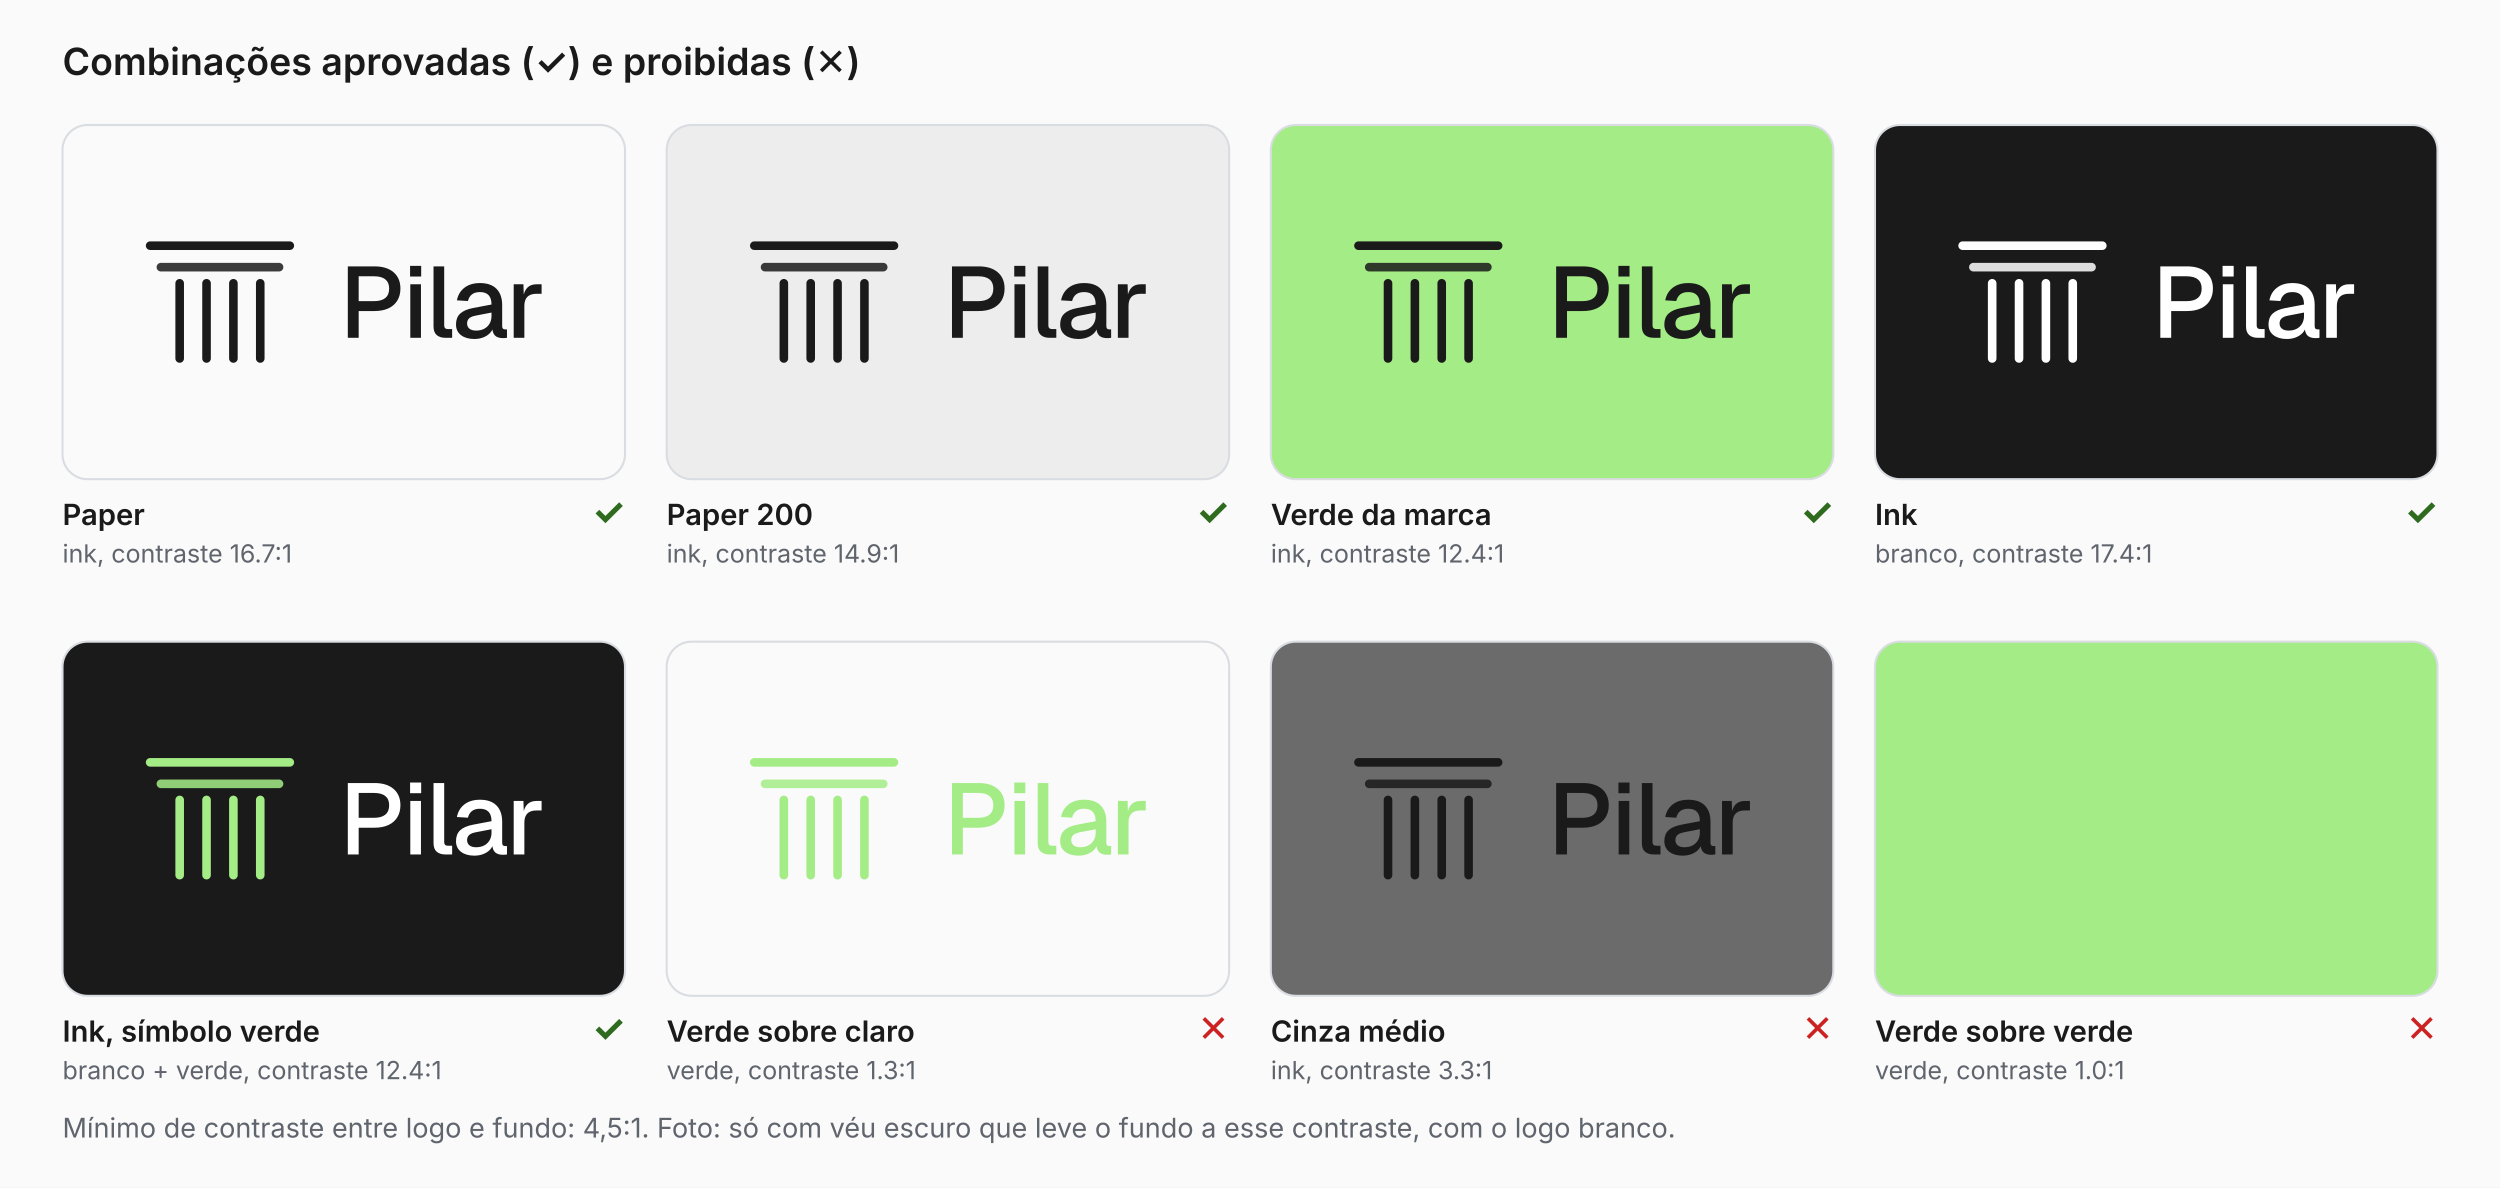
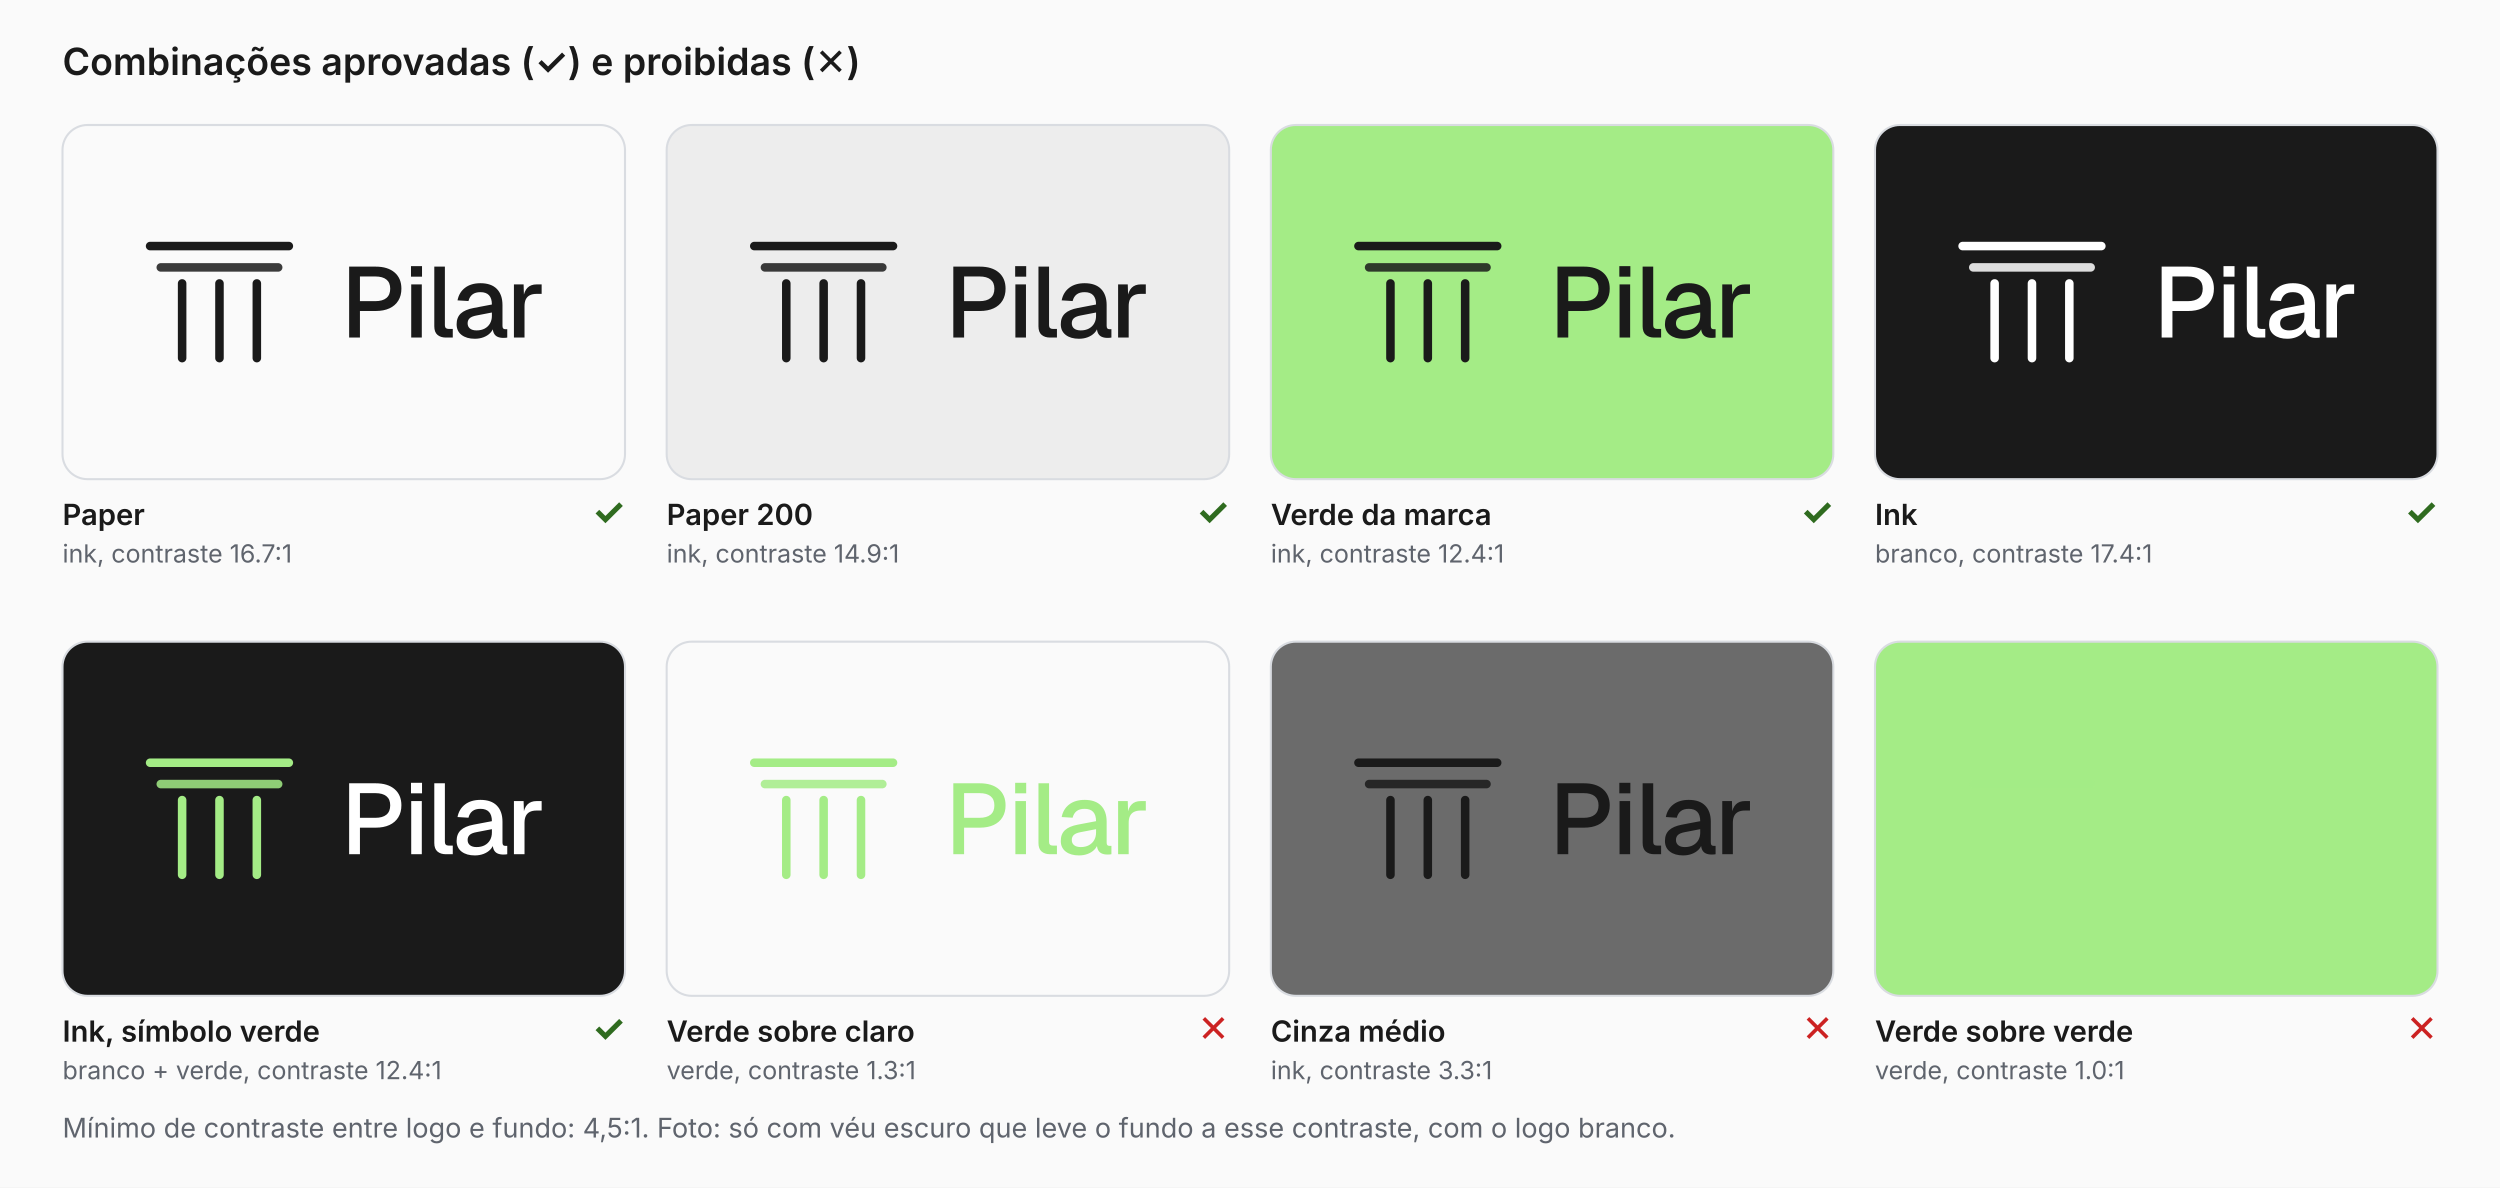
<svg xmlns="http://www.w3.org/2000/svg" viewBox="0 0 1200 570" width="1200" height="570" role="img" aria-label="Fundos permitidos e proibidos">
  <rect width="1200" height="570" fill="#FAFAFA" />
  <rect x="30" y="60" width="270" height="170" rx="12" fill="#FAFAFA" stroke="#D9DCE1" />
-   <g transform="translate(70.00 115.86) scale(0.4828)">
+   <g transform="translate(70.00 116.06) scale(0.4796)">
    <g stroke="#1A1A1A" stroke-width="8.545" stroke-linecap="round" fill="none">
      <path d="M4.273 4.273H143.131" />
      <path d="M14.954 25.635H132.45" stroke-opacity="0.85" />
-       <path d="M33.646 41.658V116.427" />
-       <path d="M60.35 41.658V116.427" />
-       <path d="M87.054 41.658V116.427" />
-       <path d="M113.757 41.658V116.427" />
+       <path d="M36.317 41.658V116.427" />
+       <path d="M73.702 41.658V116.427" />
+       <path d="M111.087 41.658V116.427" />
    </g>
-     <path d="M8.6 0V-71H35.08Q47.28 -71 54.09 -65.14Q60.9 -59.28 60.9 -48.94Q60.9 -42.02 57.81 -36.97Q54.72 -31.92 48.95 -29.25Q43.18 -26.58 35.08 -26.58H19.4V0ZM19.4 -36.44H34.78Q42.1 -36.44 45.9 -39.59Q49.7 -42.74 49.7 -48.94Q49.7 -54.98 45.91 -58.06Q42.12 -61.14 34.78 -61.14H19.4Z M70.72 0V-53.2H81.32V0ZM70.5 -60.92V-71.48H81.54V-60.92Z M105.42 0Q100.18 0 97 -2.7Q93.82 -5.4 93.82 -11.32V-71H104.42V-12.32Q104.42 -10.48 105.36 -9.57Q106.3 -8.66 108.06 -8.66H112.32V0Z M134.38 1.2Q126.12 1.2 121.14 -2.62Q116.16 -6.44 116.16 -13.28Q116.16 -20.16 120.31 -24.05Q124.46 -27.94 133.18 -29.6L151.46 -33.08Q151.46 -39.28 148.58 -42.36Q145.7 -45.44 140.02 -45.44Q134.94 -45.44 132.01 -43.15Q129.08 -40.86 128.02 -36.54L117.06 -37.22Q118.58 -45.18 124.56 -49.79Q130.54 -54.4 140.02 -54.4Q150.82 -54.4 156.44 -48.66Q162.06 -42.92 162.06 -32.52V-11.84Q162.06 -9.88 162.75 -9.12Q163.44 -8.36 164.94 -8.36H166.84V0Q166.34 0.14 165.22 0.23Q164.1 0.32 162.92 0.32Q159.46 0.32 157.04 -0.8Q154.62 -1.92 153.4 -4.45Q152.18 -6.98 152.18 -11.28L153.26 -10.8Q152.48 -7.34 149.82 -4.6Q147.16 -1.86 143.15 -0.33Q139.14 1.2 134.38 1.2ZM136.1 -7.16Q140.88 -7.16 144.31 -9.02Q147.74 -10.88 149.6 -14.17Q151.46 -17.46 151.46 -21.68V-25.08L135.94 -22.08Q131.12 -21.16 129.15 -19.25Q127.18 -17.34 127.18 -14.28Q127.18 -10.9 129.54 -9.03Q131.9 -7.16 136.1 -7.16Z M173.52 0V-53.2H183.2L183.64 -39.08L182.72 -39.36Q183.82 -46.6 187.16 -49.9Q190.5 -53.2 196.18 -53.2H201.26V-43.72H196.22Q192.16 -43.72 189.49 -42.39Q186.82 -41.06 185.47 -38.36Q184.12 -35.66 184.12 -31.38V0Z" transform="translate(192.211 95.850)" fill="#1A1A1A" />
+     <path d="M8.6 0V-71H35.08Q47.28 -71 54.09 -65.14Q60.9 -59.28 60.9 -48.94Q60.9 -42.02 57.81 -36.97Q54.72 -31.92 48.95 -29.25Q43.18 -26.58 35.08 -26.58H19.4V0ZM19.4 -36.44H34.78Q42.1 -36.44 45.9 -39.59Q49.7 -42.74 49.7 -48.94Q49.7 -54.98 45.91 -58.06Q42.12 -61.14 34.78 -61.14H19.4Z M70.72 0V-53.2H81.32V0ZM70.5 -60.92V-71.48H81.54V-60.92Z M105.42 0Q100.18 0 97 -2.7Q93.82 -5.4 93.82 -11.32V-71H104.42V-12.32Q104.42 -10.48 105.36 -9.57Q106.3 -8.66 108.06 -8.66H112.32V0Z M134.38 1.2Q126.12 1.2 121.14 -2.62Q116.16 -6.44 116.16 -13.28Q116.16 -20.16 120.31 -24.05Q124.46 -27.94 133.18 -29.6L151.46 -33.08Q151.46 -39.28 148.58 -42.36Q145.7 -45.44 140.02 -45.44Q134.94 -45.44 132.01 -43.15Q129.08 -40.86 128.02 -36.54L117.06 -37.22Q118.58 -45.18 124.56 -49.79Q130.54 -54.4 140.02 -54.4Q150.82 -54.4 156.44 -48.66Q162.06 -42.92 162.06 -32.52V-11.84Q162.06 -9.88 162.75 -9.12Q163.44 -8.36 164.94 -8.36H166.84V0Q166.34 0.14 165.22 0.23Q164.1 0.32 162.92 0.32Q159.46 0.32 157.04 -0.8Q154.62 -1.92 153.4 -4.45Q152.18 -6.98 152.18 -11.28L153.26 -10.8Q152.48 -7.34 149.82 -4.6Q147.16 -1.86 143.15 -0.33Q139.14 1.2 134.38 1.2ZM136.1 -7.16Q140.88 -7.16 144.31 -9.02Q147.74 -10.88 149.6 -14.17Q151.46 -17.46 151.46 -21.68V-25.08L135.94 -22.08Q131.12 -21.16 129.15 -19.25Q127.18 -17.34 127.18 -14.28Q127.18 -10.9 129.54 -9.03Q131.9 -7.16 136.1 -7.16Z M173.52 0V-53.2H183.2L183.64 -39.08L182.72 -39.36Q183.82 -46.6 187.16 -49.9Q190.5 -53.2 196.18 -53.2H201.26V-43.72H196.22Q192.16 -43.72 189.49 -42.39Q186.82 -41.06 185.47 -38.36Q184.12 -35.66 184.12 -31.38V0Z" transform="translate(194.881 95.850)" fill="#1A1A1A" />
  </g>
  <text x="30.0" y="252.0" font-family="Geist, Inter, system-ui, -apple-system, sans-serif" font-size="14" font-weight="600" fill="#1A1A1A" text-anchor="start">Paper</text>
  <text x="30.0" y="270.0" font-family="Geist, Inter, system-ui, -apple-system, sans-serif" font-size="12" font-weight="400" fill="#5F646D" text-anchor="start">ink, contraste 16.7:1</text>
  <text x="300.0" y="252.0" font-family="Geist, Inter, system-ui, -apple-system, sans-serif" font-size="18" font-weight="700" fill="#2F6B1F" text-anchor="end">✓</text>
  <rect x="320" y="60" width="270" height="170" rx="12" fill="#EDEDED" stroke="#D9DCE1" />
-   <g transform="translate(360.00 115.86) scale(0.4828)">
+   <g transform="translate(360.00 116.06) scale(0.4796)">
    <g stroke="#1A1A1A" stroke-width="8.545" stroke-linecap="round" fill="none">
      <path d="M4.273 4.273H143.131" />
      <path d="M14.954 25.635H132.45" stroke-opacity="0.85" />
-       <path d="M33.646 41.658V116.427" />
-       <path d="M60.35 41.658V116.427" />
-       <path d="M87.054 41.658V116.427" />
-       <path d="M113.757 41.658V116.427" />
+       <path d="M36.317 41.658V116.427" />
+       <path d="M73.702 41.658V116.427" />
+       <path d="M111.087 41.658V116.427" />
    </g>
-     <path d="M8.6 0V-71H35.08Q47.28 -71 54.09 -65.14Q60.9 -59.28 60.9 -48.94Q60.9 -42.02 57.81 -36.97Q54.72 -31.92 48.95 -29.25Q43.18 -26.58 35.08 -26.58H19.4V0ZM19.4 -36.44H34.78Q42.1 -36.44 45.9 -39.59Q49.7 -42.74 49.7 -48.94Q49.7 -54.98 45.91 -58.06Q42.12 -61.14 34.78 -61.14H19.4Z M70.72 0V-53.2H81.32V0ZM70.5 -60.92V-71.48H81.54V-60.92Z M105.42 0Q100.18 0 97 -2.7Q93.82 -5.4 93.82 -11.32V-71H104.42V-12.32Q104.42 -10.48 105.36 -9.57Q106.3 -8.66 108.06 -8.66H112.32V0Z M134.38 1.2Q126.12 1.2 121.14 -2.62Q116.16 -6.44 116.16 -13.28Q116.16 -20.16 120.31 -24.05Q124.46 -27.94 133.18 -29.6L151.46 -33.08Q151.46 -39.28 148.58 -42.36Q145.7 -45.44 140.02 -45.44Q134.94 -45.44 132.01 -43.15Q129.08 -40.86 128.02 -36.54L117.06 -37.22Q118.58 -45.18 124.56 -49.79Q130.54 -54.4 140.02 -54.4Q150.82 -54.4 156.44 -48.66Q162.06 -42.92 162.06 -32.52V-11.84Q162.06 -9.88 162.75 -9.12Q163.44 -8.36 164.94 -8.36H166.84V0Q166.34 0.14 165.22 0.23Q164.1 0.32 162.92 0.32Q159.46 0.32 157.04 -0.8Q154.62 -1.92 153.4 -4.45Q152.18 -6.98 152.18 -11.28L153.26 -10.8Q152.48 -7.34 149.82 -4.6Q147.16 -1.86 143.15 -0.33Q139.14 1.2 134.38 1.2ZM136.1 -7.16Q140.88 -7.16 144.31 -9.02Q147.74 -10.88 149.6 -14.17Q151.46 -17.46 151.46 -21.68V-25.08L135.94 -22.08Q131.12 -21.16 129.15 -19.25Q127.18 -17.34 127.18 -14.28Q127.18 -10.9 129.54 -9.03Q131.9 -7.16 136.1 -7.16Z M173.52 0V-53.2H183.2L183.64 -39.08L182.72 -39.36Q183.82 -46.6 187.16 -49.9Q190.5 -53.2 196.18 -53.2H201.26V-43.72H196.22Q192.16 -43.72 189.49 -42.39Q186.82 -41.06 185.47 -38.36Q184.12 -35.66 184.12 -31.38V0Z" transform="translate(192.211 95.850)" fill="#1A1A1A" />
+     <path d="M8.6 0V-71H35.08Q47.28 -71 54.09 -65.14Q60.9 -59.28 60.9 -48.94Q60.9 -42.02 57.81 -36.97Q54.72 -31.92 48.95 -29.25Q43.18 -26.58 35.08 -26.58H19.4V0ZM19.4 -36.44H34.78Q42.1 -36.44 45.9 -39.59Q49.7 -42.74 49.7 -48.94Q49.7 -54.98 45.91 -58.06Q42.12 -61.14 34.78 -61.14H19.4Z M70.72 0V-53.2H81.32V0ZM70.5 -60.92V-71.48H81.54V-60.92Z M105.42 0Q100.18 0 97 -2.7Q93.82 -5.4 93.82 -11.32V-71H104.42V-12.32Q104.42 -10.48 105.36 -9.57Q106.3 -8.66 108.06 -8.66H112.32V0Z M134.38 1.2Q126.12 1.2 121.14 -2.62Q116.16 -6.44 116.16 -13.28Q116.16 -20.16 120.31 -24.05Q124.46 -27.94 133.18 -29.6L151.46 -33.08Q151.46 -39.28 148.58 -42.36Q145.7 -45.44 140.02 -45.44Q134.94 -45.44 132.01 -43.15Q129.08 -40.86 128.02 -36.54L117.06 -37.22Q118.58 -45.18 124.56 -49.79Q130.54 -54.4 140.02 -54.4Q150.82 -54.4 156.44 -48.66Q162.06 -42.92 162.06 -32.52V-11.84Q162.06 -9.88 162.75 -9.12Q163.44 -8.36 164.94 -8.36H166.84V0Q166.34 0.14 165.22 0.23Q164.1 0.32 162.92 0.32Q159.46 0.32 157.04 -0.8Q154.62 -1.92 153.4 -4.45Q152.18 -6.98 152.18 -11.28L153.26 -10.8Q152.48 -7.34 149.82 -4.6Q147.16 -1.86 143.15 -0.33Q139.14 1.2 134.38 1.2ZM136.1 -7.16Q140.88 -7.16 144.31 -9.02Q147.74 -10.88 149.6 -14.17Q151.46 -17.46 151.46 -21.68V-25.08L135.94 -22.08Q131.12 -21.16 129.15 -19.25Q127.18 -17.34 127.18 -14.28Q127.18 -10.9 129.54 -9.03Q131.9 -7.16 136.1 -7.16Z M173.52 0V-53.2H183.2L183.64 -39.08L182.72 -39.36Q183.82 -46.6 187.16 -49.9Q190.5 -53.2 196.18 -53.2H201.26V-43.72H196.22Q192.16 -43.72 189.49 -42.39Q186.82 -41.06 185.47 -38.36Q184.12 -35.66 184.12 -31.38V0Z" transform="translate(194.881 95.850)" fill="#1A1A1A" />
  </g>
  <text x="320.0" y="252.0" font-family="Geist, Inter, system-ui, -apple-system, sans-serif" font-size="14" font-weight="600" fill="#1A1A1A" text-anchor="start">Paper 200</text>
  <text x="320.0" y="270.0" font-family="Geist, Inter, system-ui, -apple-system, sans-serif" font-size="12" font-weight="400" fill="#5F646D" text-anchor="start">ink, contraste 14.9:1</text>
  <text x="590.0" y="252.0" font-family="Geist, Inter, system-ui, -apple-system, sans-serif" font-size="18" font-weight="700" fill="#2F6B1F" text-anchor="end">✓</text>
  <rect x="610" y="60" width="270" height="170" rx="12" fill="#A4EC86" stroke="#D9DCE1" />
-   <g transform="translate(650.00 115.86) scale(0.4828)">
+   <g transform="translate(650.00 116.06) scale(0.4796)">
    <g stroke="#1A1A1A" stroke-width="8.545" stroke-linecap="round" fill="none">
      <path d="M4.273 4.273H143.131" />
      <path d="M14.954 25.635H132.45" stroke-opacity="0.85" />
-       <path d="M33.646 41.658V116.427" />
-       <path d="M60.35 41.658V116.427" />
-       <path d="M87.054 41.658V116.427" />
-       <path d="M113.757 41.658V116.427" />
+       <path d="M36.317 41.658V116.427" />
+       <path d="M73.702 41.658V116.427" />
+       <path d="M111.087 41.658V116.427" />
    </g>
-     <path d="M8.6 0V-71H35.08Q47.28 -71 54.09 -65.14Q60.9 -59.28 60.9 -48.94Q60.9 -42.02 57.81 -36.97Q54.72 -31.92 48.95 -29.25Q43.18 -26.58 35.08 -26.58H19.4V0ZM19.4 -36.44H34.78Q42.1 -36.44 45.9 -39.59Q49.7 -42.74 49.7 -48.94Q49.7 -54.98 45.91 -58.06Q42.12 -61.14 34.78 -61.14H19.4Z M70.72 0V-53.2H81.32V0ZM70.5 -60.92V-71.48H81.54V-60.92Z M105.42 0Q100.18 0 97 -2.7Q93.82 -5.4 93.82 -11.32V-71H104.42V-12.32Q104.42 -10.48 105.36 -9.57Q106.3 -8.66 108.06 -8.66H112.32V0Z M134.38 1.2Q126.12 1.2 121.14 -2.62Q116.16 -6.44 116.16 -13.28Q116.16 -20.16 120.31 -24.05Q124.46 -27.94 133.18 -29.6L151.46 -33.08Q151.46 -39.28 148.58 -42.36Q145.7 -45.44 140.02 -45.44Q134.94 -45.44 132.01 -43.15Q129.08 -40.86 128.02 -36.54L117.06 -37.22Q118.58 -45.18 124.56 -49.79Q130.54 -54.4 140.02 -54.4Q150.82 -54.4 156.44 -48.66Q162.06 -42.92 162.06 -32.52V-11.84Q162.06 -9.88 162.75 -9.12Q163.44 -8.36 164.94 -8.36H166.84V0Q166.34 0.14 165.22 0.23Q164.1 0.32 162.92 0.32Q159.46 0.32 157.04 -0.8Q154.62 -1.92 153.4 -4.45Q152.18 -6.98 152.18 -11.28L153.26 -10.8Q152.48 -7.34 149.82 -4.6Q147.16 -1.86 143.15 -0.33Q139.14 1.2 134.38 1.2ZM136.1 -7.16Q140.88 -7.16 144.31 -9.02Q147.74 -10.88 149.6 -14.17Q151.46 -17.46 151.46 -21.68V-25.08L135.94 -22.08Q131.12 -21.16 129.15 -19.25Q127.18 -17.34 127.18 -14.28Q127.18 -10.9 129.54 -9.03Q131.9 -7.16 136.1 -7.16Z M173.52 0V-53.2H183.2L183.64 -39.08L182.72 -39.36Q183.82 -46.6 187.16 -49.9Q190.5 -53.2 196.18 -53.2H201.26V-43.72H196.22Q192.16 -43.72 189.49 -42.39Q186.82 -41.06 185.47 -38.36Q184.12 -35.66 184.12 -31.38V0Z" transform="translate(192.211 95.850)" fill="#1A1A1A" />
+     <path d="M8.6 0V-71H35.08Q47.28 -71 54.09 -65.14Q60.9 -59.28 60.9 -48.94Q60.9 -42.02 57.81 -36.97Q54.72 -31.92 48.95 -29.25Q43.18 -26.58 35.08 -26.58H19.4V0ZM19.4 -36.44H34.78Q42.1 -36.44 45.9 -39.59Q49.7 -42.74 49.7 -48.94Q49.7 -54.98 45.91 -58.06Q42.12 -61.14 34.78 -61.14H19.4Z M70.72 0V-53.2H81.32V0ZM70.5 -60.92V-71.48H81.54V-60.92Z M105.42 0Q100.18 0 97 -2.7Q93.82 -5.4 93.82 -11.32V-71H104.42V-12.32Q104.42 -10.48 105.36 -9.57Q106.3 -8.66 108.06 -8.66H112.32V0Z M134.38 1.2Q126.12 1.2 121.14 -2.62Q116.16 -6.44 116.16 -13.28Q116.16 -20.16 120.31 -24.05Q124.46 -27.94 133.18 -29.6L151.46 -33.08Q151.46 -39.28 148.58 -42.36Q145.7 -45.44 140.02 -45.44Q134.94 -45.44 132.01 -43.15Q129.08 -40.86 128.02 -36.54L117.06 -37.22Q118.58 -45.18 124.56 -49.79Q130.54 -54.4 140.02 -54.4Q150.82 -54.4 156.44 -48.66Q162.06 -42.92 162.06 -32.52V-11.84Q162.06 -9.88 162.75 -9.12Q163.44 -8.36 164.94 -8.36H166.84V0Q166.34 0.14 165.22 0.23Q164.1 0.32 162.92 0.32Q159.46 0.32 157.04 -0.8Q154.62 -1.92 153.4 -4.45Q152.18 -6.98 152.18 -11.28L153.26 -10.8Q152.48 -7.34 149.82 -4.6Q147.16 -1.86 143.15 -0.33Q139.14 1.2 134.38 1.2ZM136.1 -7.16Q140.88 -7.16 144.31 -9.02Q147.74 -10.88 149.6 -14.17Q151.46 -17.46 151.46 -21.68V-25.08L135.94 -22.08Q131.12 -21.16 129.15 -19.25Q127.18 -17.34 127.18 -14.28Q127.18 -10.9 129.54 -9.03Q131.9 -7.16 136.1 -7.16Z M173.52 0V-53.2H183.2L183.64 -39.08L182.72 -39.36Q183.82 -46.6 187.16 -49.9Q190.5 -53.2 196.18 -53.2H201.26V-43.72H196.22Q192.16 -43.72 189.49 -42.39Q186.82 -41.06 185.47 -38.36Q184.12 -35.66 184.12 -31.38V0Z" transform="translate(194.881 95.850)" fill="#1A1A1A" />
  </g>
  <text x="610.0" y="252.0" font-family="Geist, Inter, system-ui, -apple-system, sans-serif" font-size="14" font-weight="600" fill="#1A1A1A" text-anchor="start">Verde da marca</text>
  <text x="610.0" y="270.0" font-family="Geist, Inter, system-ui, -apple-system, sans-serif" font-size="12" font-weight="400" fill="#5F646D" text-anchor="start">ink, contraste 12.4:1</text>
  <text x="880.0" y="252.0" font-family="Geist, Inter, system-ui, -apple-system, sans-serif" font-size="18" font-weight="700" fill="#2F6B1F" text-anchor="end">✓</text>
  <rect x="900" y="60" width="270" height="170" rx="12" fill="#1A1A1A" stroke="#D9DCE1" />
-   <g transform="translate(940.00 115.86) scale(0.4828)">
+   <g transform="translate(940.00 116.06) scale(0.4796)">
    <g stroke="#FFFFFF" stroke-width="8.545" stroke-linecap="round" fill="none">
      <path d="M4.273 4.273H143.131" />
      <path d="M14.954 25.635H132.45" stroke-opacity="0.85" />
-       <path d="M33.646 41.658V116.427" />
-       <path d="M60.35 41.658V116.427" />
-       <path d="M87.054 41.658V116.427" />
-       <path d="M113.757 41.658V116.427" />
+       <path d="M36.317 41.658V116.427" />
+       <path d="M73.702 41.658V116.427" />
+       <path d="M111.087 41.658V116.427" />
    </g>
-     <path d="M8.6 0V-71H35.08Q47.28 -71 54.09 -65.14Q60.9 -59.28 60.9 -48.94Q60.9 -42.02 57.81 -36.97Q54.72 -31.92 48.95 -29.25Q43.18 -26.58 35.08 -26.58H19.4V0ZM19.4 -36.44H34.78Q42.1 -36.44 45.9 -39.59Q49.7 -42.74 49.7 -48.94Q49.7 -54.98 45.91 -58.06Q42.12 -61.14 34.78 -61.14H19.4Z M70.72 0V-53.2H81.32V0ZM70.5 -60.92V-71.48H81.54V-60.92Z M105.42 0Q100.18 0 97 -2.7Q93.82 -5.4 93.82 -11.32V-71H104.42V-12.32Q104.42 -10.48 105.36 -9.57Q106.3 -8.66 108.06 -8.66H112.32V0Z M134.38 1.2Q126.12 1.2 121.14 -2.62Q116.16 -6.44 116.16 -13.28Q116.16 -20.16 120.31 -24.05Q124.46 -27.94 133.18 -29.6L151.46 -33.08Q151.46 -39.28 148.58 -42.36Q145.7 -45.44 140.02 -45.44Q134.94 -45.44 132.01 -43.15Q129.08 -40.86 128.02 -36.54L117.06 -37.22Q118.58 -45.18 124.56 -49.79Q130.54 -54.4 140.02 -54.4Q150.82 -54.4 156.44 -48.66Q162.06 -42.92 162.06 -32.52V-11.84Q162.06 -9.88 162.75 -9.12Q163.44 -8.36 164.94 -8.36H166.84V0Q166.34 0.14 165.22 0.23Q164.1 0.32 162.92 0.32Q159.46 0.32 157.04 -0.8Q154.62 -1.92 153.4 -4.45Q152.18 -6.98 152.18 -11.28L153.26 -10.8Q152.48 -7.34 149.82 -4.6Q147.16 -1.86 143.15 -0.33Q139.14 1.2 134.38 1.2ZM136.1 -7.16Q140.88 -7.16 144.31 -9.02Q147.74 -10.88 149.6 -14.17Q151.46 -17.46 151.46 -21.68V-25.08L135.94 -22.08Q131.12 -21.16 129.15 -19.25Q127.18 -17.34 127.18 -14.28Q127.18 -10.9 129.54 -9.03Q131.9 -7.16 136.1 -7.16Z M173.52 0V-53.2H183.2L183.64 -39.08L182.72 -39.36Q183.82 -46.6 187.16 -49.9Q190.5 -53.2 196.18 -53.2H201.26V-43.72H196.22Q192.16 -43.72 189.49 -42.39Q186.82 -41.06 185.47 -38.36Q184.12 -35.66 184.12 -31.38V0Z" transform="translate(192.211 95.850)" fill="#FFFFFF" />
+     <path d="M8.6 0V-71H35.08Q47.28 -71 54.09 -65.14Q60.9 -59.28 60.9 -48.94Q60.9 -42.02 57.81 -36.97Q54.72 -31.92 48.95 -29.25Q43.18 -26.58 35.08 -26.58H19.4V0ZM19.4 -36.44H34.78Q42.1 -36.44 45.9 -39.59Q49.7 -42.74 49.7 -48.94Q49.7 -54.98 45.91 -58.06Q42.12 -61.14 34.78 -61.14H19.4Z M70.72 0V-53.2H81.32V0ZM70.5 -60.92V-71.48H81.54V-60.92Z M105.42 0Q100.18 0 97 -2.7Q93.82 -5.4 93.82 -11.32V-71H104.42V-12.32Q104.42 -10.48 105.36 -9.57Q106.3 -8.66 108.06 -8.66H112.32V0Z M134.38 1.2Q126.12 1.2 121.14 -2.62Q116.16 -6.44 116.16 -13.28Q116.16 -20.16 120.31 -24.05Q124.46 -27.94 133.18 -29.6L151.46 -33.08Q151.46 -39.28 148.58 -42.36Q145.7 -45.44 140.02 -45.44Q134.94 -45.44 132.01 -43.15Q129.08 -40.86 128.02 -36.54L117.06 -37.22Q118.58 -45.18 124.56 -49.79Q130.54 -54.4 140.02 -54.4Q150.82 -54.4 156.44 -48.66Q162.06 -42.92 162.06 -32.52V-11.84Q162.06 -9.88 162.75 -9.12Q163.44 -8.36 164.94 -8.36H166.84V0Q166.34 0.14 165.22 0.23Q164.1 0.32 162.92 0.32Q159.46 0.32 157.04 -0.8Q154.62 -1.92 153.4 -4.45Q152.18 -6.98 152.18 -11.28L153.26 -10.8Q152.48 -7.34 149.82 -4.6Q147.16 -1.86 143.15 -0.33Q139.14 1.2 134.38 1.2ZM136.1 -7.16Q140.88 -7.16 144.31 -9.02Q147.74 -10.88 149.6 -14.17Q151.46 -17.46 151.46 -21.68V-25.08L135.94 -22.08Q131.12 -21.16 129.15 -19.25Q127.18 -17.34 127.18 -14.28Q127.18 -10.9 129.54 -9.03Q131.9 -7.16 136.1 -7.16Z M173.52 0V-53.2H183.2L183.64 -39.08L182.72 -39.36Q183.82 -46.6 187.16 -49.9Q190.5 -53.2 196.18 -53.2H201.26V-43.72H196.22Q192.16 -43.72 189.49 -42.39Q186.82 -41.06 185.47 -38.36Q184.12 -35.66 184.12 -31.38V0Z" transform="translate(194.881 95.850)" fill="#FFFFFF" />
  </g>
  <text x="900.0" y="252.0" font-family="Geist, Inter, system-ui, -apple-system, sans-serif" font-size="14" font-weight="600" fill="#1A1A1A" text-anchor="start">Ink</text>
  <text x="900.0" y="270.0" font-family="Geist, Inter, system-ui, -apple-system, sans-serif" font-size="12" font-weight="400" fill="#5F646D" text-anchor="start">branco, contraste 17.4:1</text>
  <text x="1170.0" y="252.0" font-family="Geist, Inter, system-ui, -apple-system, sans-serif" font-size="18" font-weight="700" fill="#2F6B1F" text-anchor="end">✓</text>
  <rect x="30" y="308" width="270" height="170" rx="12" fill="#1A1A1A" stroke="#D9DCE1" />
-   <g transform="translate(70.00 363.86) scale(0.4828)">
+   <g transform="translate(70.00 364.06) scale(0.4796)">
    <g stroke="#A4EC86" stroke-width="8.545" stroke-linecap="round" fill="none">
      <path d="M4.273 4.273H143.131" />
      <path d="M14.954 25.635H132.45" stroke-opacity="0.85" />
-       <path d="M33.646 41.658V116.427" />
-       <path d="M60.35 41.658V116.427" />
-       <path d="M87.054 41.658V116.427" />
-       <path d="M113.757 41.658V116.427" />
+       <path d="M36.317 41.658V116.427" />
+       <path d="M73.702 41.658V116.427" />
+       <path d="M111.087 41.658V116.427" />
    </g>
-     <path d="M8.6 0V-71H35.08Q47.28 -71 54.09 -65.14Q60.9 -59.28 60.9 -48.94Q60.9 -42.02 57.81 -36.97Q54.72 -31.92 48.95 -29.25Q43.18 -26.58 35.08 -26.58H19.4V0ZM19.4 -36.44H34.78Q42.1 -36.44 45.9 -39.59Q49.7 -42.74 49.7 -48.94Q49.7 -54.98 45.91 -58.06Q42.12 -61.14 34.78 -61.14H19.4Z M70.72 0V-53.2H81.32V0ZM70.5 -60.92V-71.48H81.54V-60.92Z M105.42 0Q100.18 0 97 -2.7Q93.82 -5.4 93.82 -11.32V-71H104.42V-12.32Q104.42 -10.48 105.36 -9.57Q106.3 -8.66 108.06 -8.66H112.32V0Z M134.38 1.2Q126.12 1.2 121.14 -2.62Q116.16 -6.44 116.16 -13.28Q116.16 -20.16 120.31 -24.05Q124.46 -27.94 133.18 -29.6L151.46 -33.08Q151.46 -39.28 148.58 -42.36Q145.7 -45.44 140.02 -45.44Q134.94 -45.44 132.01 -43.15Q129.08 -40.86 128.02 -36.54L117.06 -37.22Q118.58 -45.18 124.56 -49.79Q130.54 -54.4 140.02 -54.4Q150.82 -54.4 156.44 -48.66Q162.06 -42.92 162.06 -32.52V-11.84Q162.06 -9.88 162.75 -9.12Q163.44 -8.36 164.94 -8.36H166.84V0Q166.34 0.14 165.22 0.23Q164.1 0.32 162.92 0.32Q159.46 0.32 157.04 -0.8Q154.62 -1.92 153.4 -4.45Q152.18 -6.98 152.18 -11.28L153.26 -10.8Q152.48 -7.34 149.82 -4.6Q147.16 -1.86 143.15 -0.33Q139.14 1.2 134.38 1.2ZM136.1 -7.16Q140.88 -7.16 144.31 -9.02Q147.74 -10.88 149.6 -14.17Q151.46 -17.46 151.46 -21.68V-25.08L135.94 -22.08Q131.12 -21.16 129.15 -19.25Q127.18 -17.34 127.18 -14.28Q127.18 -10.9 129.54 -9.03Q131.9 -7.16 136.1 -7.16Z M173.52 0V-53.2H183.2L183.64 -39.08L182.72 -39.36Q183.82 -46.6 187.16 -49.9Q190.5 -53.2 196.18 -53.2H201.26V-43.72H196.22Q192.16 -43.72 189.49 -42.39Q186.82 -41.06 185.47 -38.36Q184.12 -35.66 184.12 -31.38V0Z" transform="translate(192.211 95.850)" fill="#FFFFFF" />
+     <path d="M8.6 0V-71H35.08Q47.28 -71 54.09 -65.14Q60.9 -59.28 60.9 -48.94Q60.9 -42.02 57.81 -36.97Q54.72 -31.92 48.95 -29.25Q43.18 -26.58 35.08 -26.58H19.4V0ZM19.4 -36.44H34.78Q42.1 -36.44 45.9 -39.59Q49.7 -42.74 49.7 -48.94Q49.7 -54.98 45.91 -58.06Q42.12 -61.14 34.78 -61.14H19.4Z M70.72 0V-53.2H81.32V0ZM70.5 -60.92V-71.48H81.54V-60.92Z M105.42 0Q100.18 0 97 -2.7Q93.82 -5.4 93.82 -11.32V-71H104.42V-12.32Q104.42 -10.48 105.36 -9.57Q106.3 -8.66 108.06 -8.66H112.32V0Z M134.38 1.2Q126.12 1.2 121.14 -2.62Q116.16 -6.44 116.16 -13.28Q116.16 -20.16 120.31 -24.05Q124.46 -27.94 133.18 -29.6L151.46 -33.08Q151.46 -39.28 148.58 -42.36Q145.7 -45.44 140.02 -45.44Q134.94 -45.44 132.01 -43.15Q129.08 -40.86 128.02 -36.54L117.06 -37.22Q118.58 -45.18 124.56 -49.79Q130.54 -54.4 140.02 -54.4Q150.82 -54.4 156.44 -48.66Q162.06 -42.92 162.06 -32.52V-11.84Q162.06 -9.88 162.75 -9.12Q163.44 -8.36 164.94 -8.36H166.84V0Q166.34 0.14 165.22 0.23Q164.1 0.32 162.92 0.32Q159.46 0.32 157.04 -0.8Q154.62 -1.92 153.4 -4.45Q152.18 -6.98 152.18 -11.28L153.26 -10.8Q152.48 -7.34 149.82 -4.6Q147.16 -1.86 143.15 -0.33Q139.14 1.2 134.38 1.2ZM136.1 -7.16Q140.88 -7.16 144.31 -9.02Q147.74 -10.88 149.6 -14.17Q151.46 -17.46 151.46 -21.68V-25.08L135.94 -22.08Q131.12 -21.16 129.15 -19.25Q127.18 -17.34 127.18 -14.28Q127.18 -10.9 129.54 -9.03Q131.9 -7.16 136.1 -7.16Z M173.52 0V-53.2H183.2L183.64 -39.08L182.72 -39.36Q183.82 -46.6 187.16 -49.9Q190.5 -53.2 196.18 -53.2H201.26V-43.72H196.22Q192.16 -43.72 189.49 -42.39Q186.82 -41.06 185.47 -38.36Q184.12 -35.66 184.12 -31.38V0Z" transform="translate(194.881 95.850)" fill="#FFFFFF" />
  </g>
  <text x="30.0" y="500.0" font-family="Geist, Inter, system-ui, -apple-system, sans-serif" font-size="14" font-weight="600" fill="#1A1A1A" text-anchor="start">Ink, símbolo verde</text>
  <text x="30.0" y="518.0" font-family="Geist, Inter, system-ui, -apple-system, sans-serif" font-size="12" font-weight="400" fill="#5F646D" text-anchor="start">branco + verde, contraste 12.4:1</text>
  <text x="300.0" y="500.0" font-family="Geist, Inter, system-ui, -apple-system, sans-serif" font-size="18" font-weight="700" fill="#2F6B1F" text-anchor="end">✓</text>
  <rect x="320" y="308" width="270" height="170" rx="12" fill="#FAFAFA" stroke="#D9DCE1" />
-   <g transform="translate(360.00 363.86) scale(0.4828)">
+   <g transform="translate(360.00 364.06) scale(0.4796)">
    <g stroke="#A4EC86" stroke-width="8.545" stroke-linecap="round" fill="none">
      <path d="M4.273 4.273H143.131" />
      <path d="M14.954 25.635H132.45" stroke-opacity="0.85" />
-       <path d="M33.646 41.658V116.427" />
-       <path d="M60.35 41.658V116.427" />
-       <path d="M87.054 41.658V116.427" />
-       <path d="M113.757 41.658V116.427" />
+       <path d="M36.317 41.658V116.427" />
+       <path d="M73.702 41.658V116.427" />
+       <path d="M111.087 41.658V116.427" />
    </g>
-     <path d="M8.6 0V-71H35.08Q47.28 -71 54.09 -65.14Q60.9 -59.28 60.9 -48.94Q60.9 -42.02 57.81 -36.97Q54.72 -31.92 48.95 -29.25Q43.18 -26.58 35.08 -26.58H19.4V0ZM19.4 -36.44H34.78Q42.1 -36.44 45.9 -39.59Q49.7 -42.74 49.7 -48.94Q49.7 -54.98 45.91 -58.06Q42.12 -61.14 34.78 -61.14H19.4Z M70.72 0V-53.2H81.32V0ZM70.5 -60.92V-71.48H81.54V-60.92Z M105.42 0Q100.18 0 97 -2.7Q93.82 -5.4 93.82 -11.32V-71H104.42V-12.32Q104.42 -10.48 105.36 -9.57Q106.3 -8.66 108.06 -8.66H112.32V0Z M134.38 1.2Q126.12 1.2 121.14 -2.62Q116.16 -6.44 116.16 -13.28Q116.16 -20.16 120.31 -24.05Q124.46 -27.94 133.18 -29.6L151.46 -33.08Q151.46 -39.28 148.58 -42.36Q145.7 -45.44 140.02 -45.44Q134.94 -45.44 132.01 -43.15Q129.08 -40.86 128.02 -36.54L117.06 -37.22Q118.58 -45.18 124.56 -49.79Q130.54 -54.4 140.02 -54.4Q150.82 -54.4 156.44 -48.66Q162.06 -42.92 162.06 -32.52V-11.84Q162.06 -9.88 162.75 -9.12Q163.44 -8.36 164.94 -8.36H166.84V0Q166.34 0.14 165.22 0.23Q164.1 0.32 162.92 0.32Q159.46 0.32 157.04 -0.8Q154.62 -1.92 153.4 -4.45Q152.18 -6.98 152.18 -11.28L153.26 -10.8Q152.48 -7.34 149.82 -4.6Q147.16 -1.86 143.15 -0.33Q139.14 1.2 134.38 1.2ZM136.1 -7.16Q140.88 -7.16 144.31 -9.02Q147.74 -10.88 149.6 -14.17Q151.46 -17.46 151.46 -21.68V-25.08L135.94 -22.08Q131.12 -21.16 129.15 -19.25Q127.18 -17.34 127.18 -14.28Q127.18 -10.9 129.54 -9.03Q131.9 -7.16 136.1 -7.16Z M173.52 0V-53.2H183.2L183.64 -39.08L182.72 -39.36Q183.82 -46.6 187.16 -49.9Q190.5 -53.2 196.18 -53.2H201.26V-43.72H196.22Q192.16 -43.72 189.49 -42.39Q186.82 -41.06 185.47 -38.36Q184.12 -35.66 184.12 -31.38V0Z" transform="translate(192.211 95.850)" fill="#A4EC86" />
+     <path d="M8.6 0V-71H35.08Q47.28 -71 54.09 -65.14Q60.9 -59.28 60.9 -48.94Q60.9 -42.02 57.81 -36.97Q54.72 -31.92 48.95 -29.25Q43.18 -26.58 35.08 -26.58H19.4V0ZM19.4 -36.44H34.78Q42.1 -36.44 45.9 -39.59Q49.7 -42.74 49.7 -48.94Q49.7 -54.98 45.91 -58.06Q42.12 -61.14 34.78 -61.14H19.4Z M70.72 0V-53.2H81.32V0ZM70.5 -60.92V-71.48H81.54V-60.92Z M105.42 0Q100.18 0 97 -2.7Q93.82 -5.4 93.82 -11.32V-71H104.42V-12.32Q104.42 -10.48 105.36 -9.57Q106.3 -8.66 108.06 -8.66H112.32V0Z M134.38 1.2Q126.12 1.2 121.14 -2.62Q116.16 -6.44 116.16 -13.28Q116.16 -20.16 120.31 -24.05Q124.46 -27.94 133.18 -29.6L151.46 -33.08Q151.46 -39.28 148.58 -42.36Q145.7 -45.44 140.02 -45.44Q134.94 -45.44 132.01 -43.15Q129.08 -40.86 128.02 -36.54L117.06 -37.22Q118.58 -45.18 124.56 -49.79Q130.54 -54.4 140.02 -54.4Q150.82 -54.4 156.44 -48.66Q162.06 -42.92 162.06 -32.52V-11.84Q162.06 -9.88 162.75 -9.12Q163.44 -8.36 164.94 -8.36H166.84V0Q166.34 0.14 165.22 0.23Q164.1 0.32 162.92 0.32Q159.46 0.32 157.04 -0.8Q154.62 -1.92 153.4 -4.45Q152.18 -6.98 152.18 -11.28L153.26 -10.8Q152.48 -7.34 149.82 -4.6Q147.16 -1.86 143.15 -0.33Q139.14 1.2 134.38 1.2ZM136.1 -7.16Q140.88 -7.16 144.31 -9.02Q147.74 -10.88 149.6 -14.17Q151.46 -17.46 151.46 -21.68V-25.08L135.94 -22.08Q131.12 -21.16 129.15 -19.25Q127.18 -17.34 127.18 -14.28Q127.18 -10.9 129.54 -9.03Q131.9 -7.16 136.1 -7.16Z M173.52 0V-53.2H183.2L183.64 -39.08L182.72 -39.36Q183.82 -46.6 187.16 -49.9Q190.5 -53.2 196.18 -53.2H201.26V-43.72H196.22Q192.16 -43.72 189.49 -42.39Q186.82 -41.06 185.47 -38.36Q184.12 -35.66 184.12 -31.38V0Z" transform="translate(194.881 95.850)" fill="#A4EC86" />
  </g>
  <text x="320.0" y="500.0" font-family="Geist, Inter, system-ui, -apple-system, sans-serif" font-size="14" font-weight="600" fill="#1A1A1A" text-anchor="start">Verde sobre claro</text>
  <text x="320.0" y="518.0" font-family="Geist, Inter, system-ui, -apple-system, sans-serif" font-size="12" font-weight="400" fill="#5F646D" text-anchor="start">verde, contraste 1.3:1</text>
  <text x="590.0" y="500.0" font-family="Geist, Inter, system-ui, -apple-system, sans-serif" font-size="18" font-weight="700" fill="#CC2222" text-anchor="end">✕</text>
  <rect x="610" y="308" width="270" height="170" rx="12" fill="#6B6B6B" stroke="#D9DCE1" />
-   <g transform="translate(650.00 363.86) scale(0.4828)">
+   <g transform="translate(650.00 364.06) scale(0.4796)">
    <g stroke="#1A1A1A" stroke-width="8.545" stroke-linecap="round" fill="none">
      <path d="M4.273 4.273H143.131" />
      <path d="M14.954 25.635H132.45" stroke-opacity="0.85" />
-       <path d="M33.646 41.658V116.427" />
-       <path d="M60.35 41.658V116.427" />
-       <path d="M87.054 41.658V116.427" />
-       <path d="M113.757 41.658V116.427" />
+       <path d="M36.317 41.658V116.427" />
+       <path d="M73.702 41.658V116.427" />
+       <path d="M111.087 41.658V116.427" />
    </g>
-     <path d="M8.6 0V-71H35.08Q47.28 -71 54.09 -65.14Q60.9 -59.28 60.9 -48.94Q60.9 -42.02 57.81 -36.97Q54.72 -31.92 48.95 -29.25Q43.18 -26.58 35.08 -26.58H19.4V0ZM19.4 -36.44H34.78Q42.1 -36.44 45.9 -39.59Q49.7 -42.74 49.7 -48.94Q49.7 -54.98 45.91 -58.06Q42.12 -61.14 34.78 -61.14H19.4Z M70.72 0V-53.2H81.32V0ZM70.5 -60.92V-71.48H81.54V-60.92Z M105.42 0Q100.18 0 97 -2.7Q93.82 -5.4 93.82 -11.32V-71H104.42V-12.32Q104.42 -10.48 105.36 -9.57Q106.3 -8.66 108.06 -8.66H112.32V0Z M134.38 1.2Q126.12 1.2 121.14 -2.62Q116.16 -6.44 116.16 -13.28Q116.16 -20.16 120.31 -24.05Q124.46 -27.94 133.18 -29.6L151.46 -33.08Q151.46 -39.28 148.58 -42.36Q145.7 -45.44 140.02 -45.44Q134.94 -45.44 132.01 -43.15Q129.08 -40.86 128.02 -36.54L117.06 -37.22Q118.58 -45.18 124.56 -49.79Q130.54 -54.4 140.02 -54.4Q150.82 -54.4 156.44 -48.66Q162.06 -42.92 162.06 -32.52V-11.84Q162.06 -9.88 162.75 -9.12Q163.44 -8.36 164.94 -8.36H166.84V0Q166.34 0.14 165.22 0.23Q164.1 0.32 162.92 0.32Q159.46 0.32 157.04 -0.8Q154.62 -1.92 153.4 -4.45Q152.18 -6.98 152.18 -11.28L153.26 -10.8Q152.48 -7.34 149.82 -4.6Q147.16 -1.86 143.15 -0.33Q139.14 1.2 134.38 1.2ZM136.1 -7.16Q140.88 -7.16 144.31 -9.02Q147.74 -10.88 149.6 -14.17Q151.46 -17.46 151.46 -21.68V-25.08L135.94 -22.08Q131.12 -21.16 129.15 -19.25Q127.18 -17.34 127.18 -14.28Q127.18 -10.9 129.54 -9.03Q131.9 -7.16 136.1 -7.16Z M173.52 0V-53.2H183.2L183.64 -39.08L182.72 -39.36Q183.82 -46.6 187.16 -49.9Q190.5 -53.2 196.18 -53.2H201.26V-43.72H196.22Q192.16 -43.72 189.49 -42.39Q186.82 -41.06 185.47 -38.36Q184.12 -35.66 184.12 -31.38V0Z" transform="translate(192.211 95.850)" fill="#1A1A1A" />
+     <path d="M8.6 0V-71H35.08Q47.28 -71 54.09 -65.14Q60.9 -59.28 60.9 -48.94Q60.9 -42.02 57.81 -36.97Q54.72 -31.92 48.95 -29.25Q43.18 -26.58 35.08 -26.58H19.4V0ZM19.4 -36.44H34.78Q42.1 -36.44 45.9 -39.59Q49.7 -42.74 49.7 -48.94Q49.7 -54.98 45.91 -58.06Q42.12 -61.14 34.78 -61.14H19.4Z M70.72 0V-53.2H81.32V0ZM70.5 -60.92V-71.48H81.54V-60.92Z M105.42 0Q100.18 0 97 -2.7Q93.82 -5.4 93.82 -11.32V-71H104.42V-12.32Q104.42 -10.48 105.36 -9.57Q106.3 -8.66 108.06 -8.66H112.32V0Z M134.38 1.2Q126.12 1.2 121.14 -2.62Q116.16 -6.44 116.16 -13.28Q116.16 -20.16 120.31 -24.05Q124.46 -27.94 133.18 -29.6L151.46 -33.08Q151.46 -39.28 148.58 -42.36Q145.7 -45.44 140.02 -45.44Q134.94 -45.44 132.01 -43.15Q129.08 -40.86 128.02 -36.54L117.06 -37.22Q118.58 -45.18 124.56 -49.79Q130.54 -54.4 140.02 -54.4Q150.82 -54.4 156.44 -48.66Q162.06 -42.92 162.06 -32.52V-11.84Q162.06 -9.88 162.75 -9.12Q163.44 -8.36 164.94 -8.36H166.84V0Q166.34 0.14 165.22 0.23Q164.1 0.32 162.92 0.32Q159.46 0.32 157.04 -0.8Q154.62 -1.92 153.4 -4.45Q152.18 -6.98 152.18 -11.28L153.26 -10.8Q152.48 -7.34 149.82 -4.6Q147.16 -1.86 143.15 -0.33Q139.14 1.2 134.38 1.2ZM136.1 -7.16Q140.88 -7.16 144.31 -9.02Q147.74 -10.88 149.6 -14.17Q151.46 -17.46 151.46 -21.68V-25.08L135.94 -22.08Q131.12 -21.16 129.15 -19.25Q127.18 -17.34 127.18 -14.28Q127.18 -10.9 129.54 -9.03Q131.9 -7.16 136.1 -7.16Z M173.52 0V-53.2H183.2L183.64 -39.08L182.72 -39.36Q183.82 -46.6 187.16 -49.9Q190.5 -53.2 196.18 -53.2H201.26V-43.72H196.22Q192.16 -43.72 189.49 -42.39Q186.82 -41.06 185.47 -38.36Q184.12 -35.66 184.12 -31.38V0Z" transform="translate(194.881 95.850)" fill="#1A1A1A" />
  </g>
  <text x="610.0" y="500.0" font-family="Geist, Inter, system-ui, -apple-system, sans-serif" font-size="14" font-weight="600" fill="#1A1A1A" text-anchor="start">Cinza médio</text>
  <text x="610.0" y="518.0" font-family="Geist, Inter, system-ui, -apple-system, sans-serif" font-size="12" font-weight="400" fill="#5F646D" text-anchor="start">ink, contraste 3.3:1</text>
  <text x="880.0" y="500.0" font-family="Geist, Inter, system-ui, -apple-system, sans-serif" font-size="18" font-weight="700" fill="#CC2222" text-anchor="end">✕</text>
  <rect x="900" y="308" width="270" height="170" rx="12" fill="#A4EC86" stroke="#D9DCE1" />
-   <g transform="translate(940.00 363.86) scale(0.4828)">
+   <g transform="translate(940.00 364.06) scale(0.4796)">
    <g stroke="#A4EC86" stroke-width="8.545" stroke-linecap="round" fill="none">
      <path d="M4.273 4.273H143.131" />
      <path d="M14.954 25.635H132.45" stroke-opacity="0.85" />
-       <path d="M33.646 41.658V116.427" />
-       <path d="M60.35 41.658V116.427" />
-       <path d="M87.054 41.658V116.427" />
-       <path d="M113.757 41.658V116.427" />
+       <path d="M36.317 41.658V116.427" />
+       <path d="M73.702 41.658V116.427" />
+       <path d="M111.087 41.658V116.427" />
    </g>
-     <path d="M8.6 0V-71H35.08Q47.28 -71 54.09 -65.14Q60.9 -59.28 60.9 -48.94Q60.9 -42.02 57.81 -36.97Q54.72 -31.92 48.95 -29.25Q43.18 -26.58 35.08 -26.58H19.4V0ZM19.4 -36.44H34.78Q42.1 -36.44 45.9 -39.59Q49.7 -42.74 49.7 -48.94Q49.7 -54.98 45.91 -58.06Q42.12 -61.14 34.78 -61.14H19.4Z M70.72 0V-53.2H81.32V0ZM70.5 -60.92V-71.48H81.54V-60.92Z M105.42 0Q100.18 0 97 -2.7Q93.82 -5.4 93.82 -11.32V-71H104.42V-12.32Q104.42 -10.48 105.36 -9.57Q106.3 -8.66 108.06 -8.66H112.32V0Z M134.38 1.2Q126.12 1.2 121.14 -2.62Q116.16 -6.44 116.16 -13.28Q116.16 -20.16 120.31 -24.05Q124.46 -27.94 133.18 -29.6L151.46 -33.08Q151.46 -39.28 148.58 -42.36Q145.7 -45.44 140.02 -45.44Q134.94 -45.44 132.01 -43.15Q129.08 -40.86 128.02 -36.54L117.06 -37.22Q118.58 -45.18 124.56 -49.79Q130.54 -54.4 140.02 -54.4Q150.82 -54.4 156.44 -48.66Q162.06 -42.92 162.06 -32.52V-11.84Q162.06 -9.88 162.75 -9.12Q163.44 -8.36 164.94 -8.36H166.84V0Q166.34 0.14 165.22 0.23Q164.1 0.32 162.92 0.32Q159.46 0.32 157.04 -0.8Q154.62 -1.92 153.4 -4.45Q152.18 -6.98 152.18 -11.28L153.26 -10.8Q152.48 -7.34 149.82 -4.6Q147.16 -1.86 143.15 -0.33Q139.14 1.2 134.38 1.2ZM136.1 -7.16Q140.88 -7.16 144.31 -9.02Q147.74 -10.88 149.6 -14.17Q151.46 -17.46 151.46 -21.68V-25.08L135.94 -22.08Q131.12 -21.16 129.15 -19.25Q127.18 -17.34 127.18 -14.28Q127.18 -10.9 129.54 -9.03Q131.9 -7.16 136.1 -7.16Z M173.52 0V-53.2H183.2L183.64 -39.08L182.72 -39.36Q183.82 -46.6 187.16 -49.9Q190.5 -53.2 196.18 -53.2H201.26V-43.72H196.22Q192.16 -43.72 189.49 -42.39Q186.82 -41.06 185.47 -38.36Q184.12 -35.66 184.12 -31.38V0Z" transform="translate(192.211 95.850)" fill="#A4EC86" />
+     <path d="M8.6 0V-71H35.08Q47.28 -71 54.09 -65.14Q60.9 -59.28 60.9 -48.94Q60.9 -42.02 57.81 -36.97Q54.72 -31.92 48.95 -29.25Q43.18 -26.58 35.08 -26.58H19.4V0ZM19.4 -36.44H34.78Q42.1 -36.44 45.9 -39.59Q49.7 -42.74 49.7 -48.94Q49.7 -54.98 45.91 -58.06Q42.12 -61.14 34.78 -61.14H19.4Z M70.72 0V-53.2H81.32V0ZM70.5 -60.92V-71.48H81.54V-60.92Z M105.42 0Q100.18 0 97 -2.7Q93.82 -5.4 93.82 -11.32V-71H104.42V-12.32Q104.42 -10.48 105.36 -9.57Q106.3 -8.66 108.06 -8.66H112.32V0Z M134.38 1.2Q126.12 1.2 121.14 -2.62Q116.16 -6.44 116.16 -13.28Q116.16 -20.16 120.31 -24.05Q124.46 -27.94 133.18 -29.6L151.46 -33.08Q151.46 -39.28 148.58 -42.36Q145.7 -45.44 140.02 -45.44Q134.94 -45.44 132.01 -43.15Q129.08 -40.86 128.02 -36.54L117.06 -37.22Q118.58 -45.18 124.56 -49.79Q130.54 -54.4 140.02 -54.4Q150.82 -54.4 156.44 -48.66Q162.06 -42.92 162.06 -32.52V-11.84Q162.06 -9.88 162.75 -9.12Q163.44 -8.36 164.94 -8.36H166.84V0Q166.34 0.14 165.22 0.23Q164.1 0.32 162.92 0.32Q159.46 0.32 157.04 -0.8Q154.62 -1.92 153.4 -4.45Q152.18 -6.98 152.18 -11.28L153.26 -10.8Q152.48 -7.34 149.82 -4.6Q147.16 -1.86 143.15 -0.33Q139.14 1.2 134.38 1.2ZM136.1 -7.16Q140.88 -7.16 144.31 -9.02Q147.74 -10.88 149.6 -14.17Q151.46 -17.46 151.46 -21.68V-25.08L135.94 -22.08Q131.12 -21.16 129.15 -19.25Q127.18 -17.34 127.18 -14.28Q127.18 -10.9 129.54 -9.03Q131.9 -7.16 136.1 -7.16Z M173.52 0V-53.2H183.2L183.64 -39.08L182.72 -39.36Q183.82 -46.6 187.16 -49.9Q190.5 -53.2 196.18 -53.2H201.26V-43.72H196.22Q192.16 -43.72 189.49 -42.39Q186.82 -41.06 185.47 -38.36Q184.12 -35.66 184.12 -31.38V0Z" transform="translate(194.881 95.850)" fill="#A4EC86" />
  </g>
  <text x="900.0" y="500.0" font-family="Geist, Inter, system-ui, -apple-system, sans-serif" font-size="14" font-weight="600" fill="#1A1A1A" text-anchor="start">Verde sobre verde</text>
  <text x="900.0" y="518.0" font-family="Geist, Inter, system-ui, -apple-system, sans-serif" font-size="12" font-weight="400" fill="#5F646D" text-anchor="start">verde, contraste 1.0:1</text>
  <text x="1170.0" y="500.0" font-family="Geist, Inter, system-ui, -apple-system, sans-serif" font-size="18" font-weight="700" fill="#CC2222" text-anchor="end">✕</text>
  <text x="30.0" y="36.0" font-family="Geist, Inter, system-ui, -apple-system, sans-serif" font-size="18" font-weight="600" fill="#1A1A1A" text-anchor="start">Combinações aprovadas (✓) e proibidas (✕)</text>
  <text x="30.0" y="546.0" font-family="Geist, Inter, system-ui, -apple-system, sans-serif" font-size="13" font-weight="400" fill="#5F646D" text-anchor="start">Mínimo de contraste entre logo e fundo: 4,5:1. Foto: só com véu escuro que leve o fundo a esse contraste, com o logo branco.</text>
</svg>
